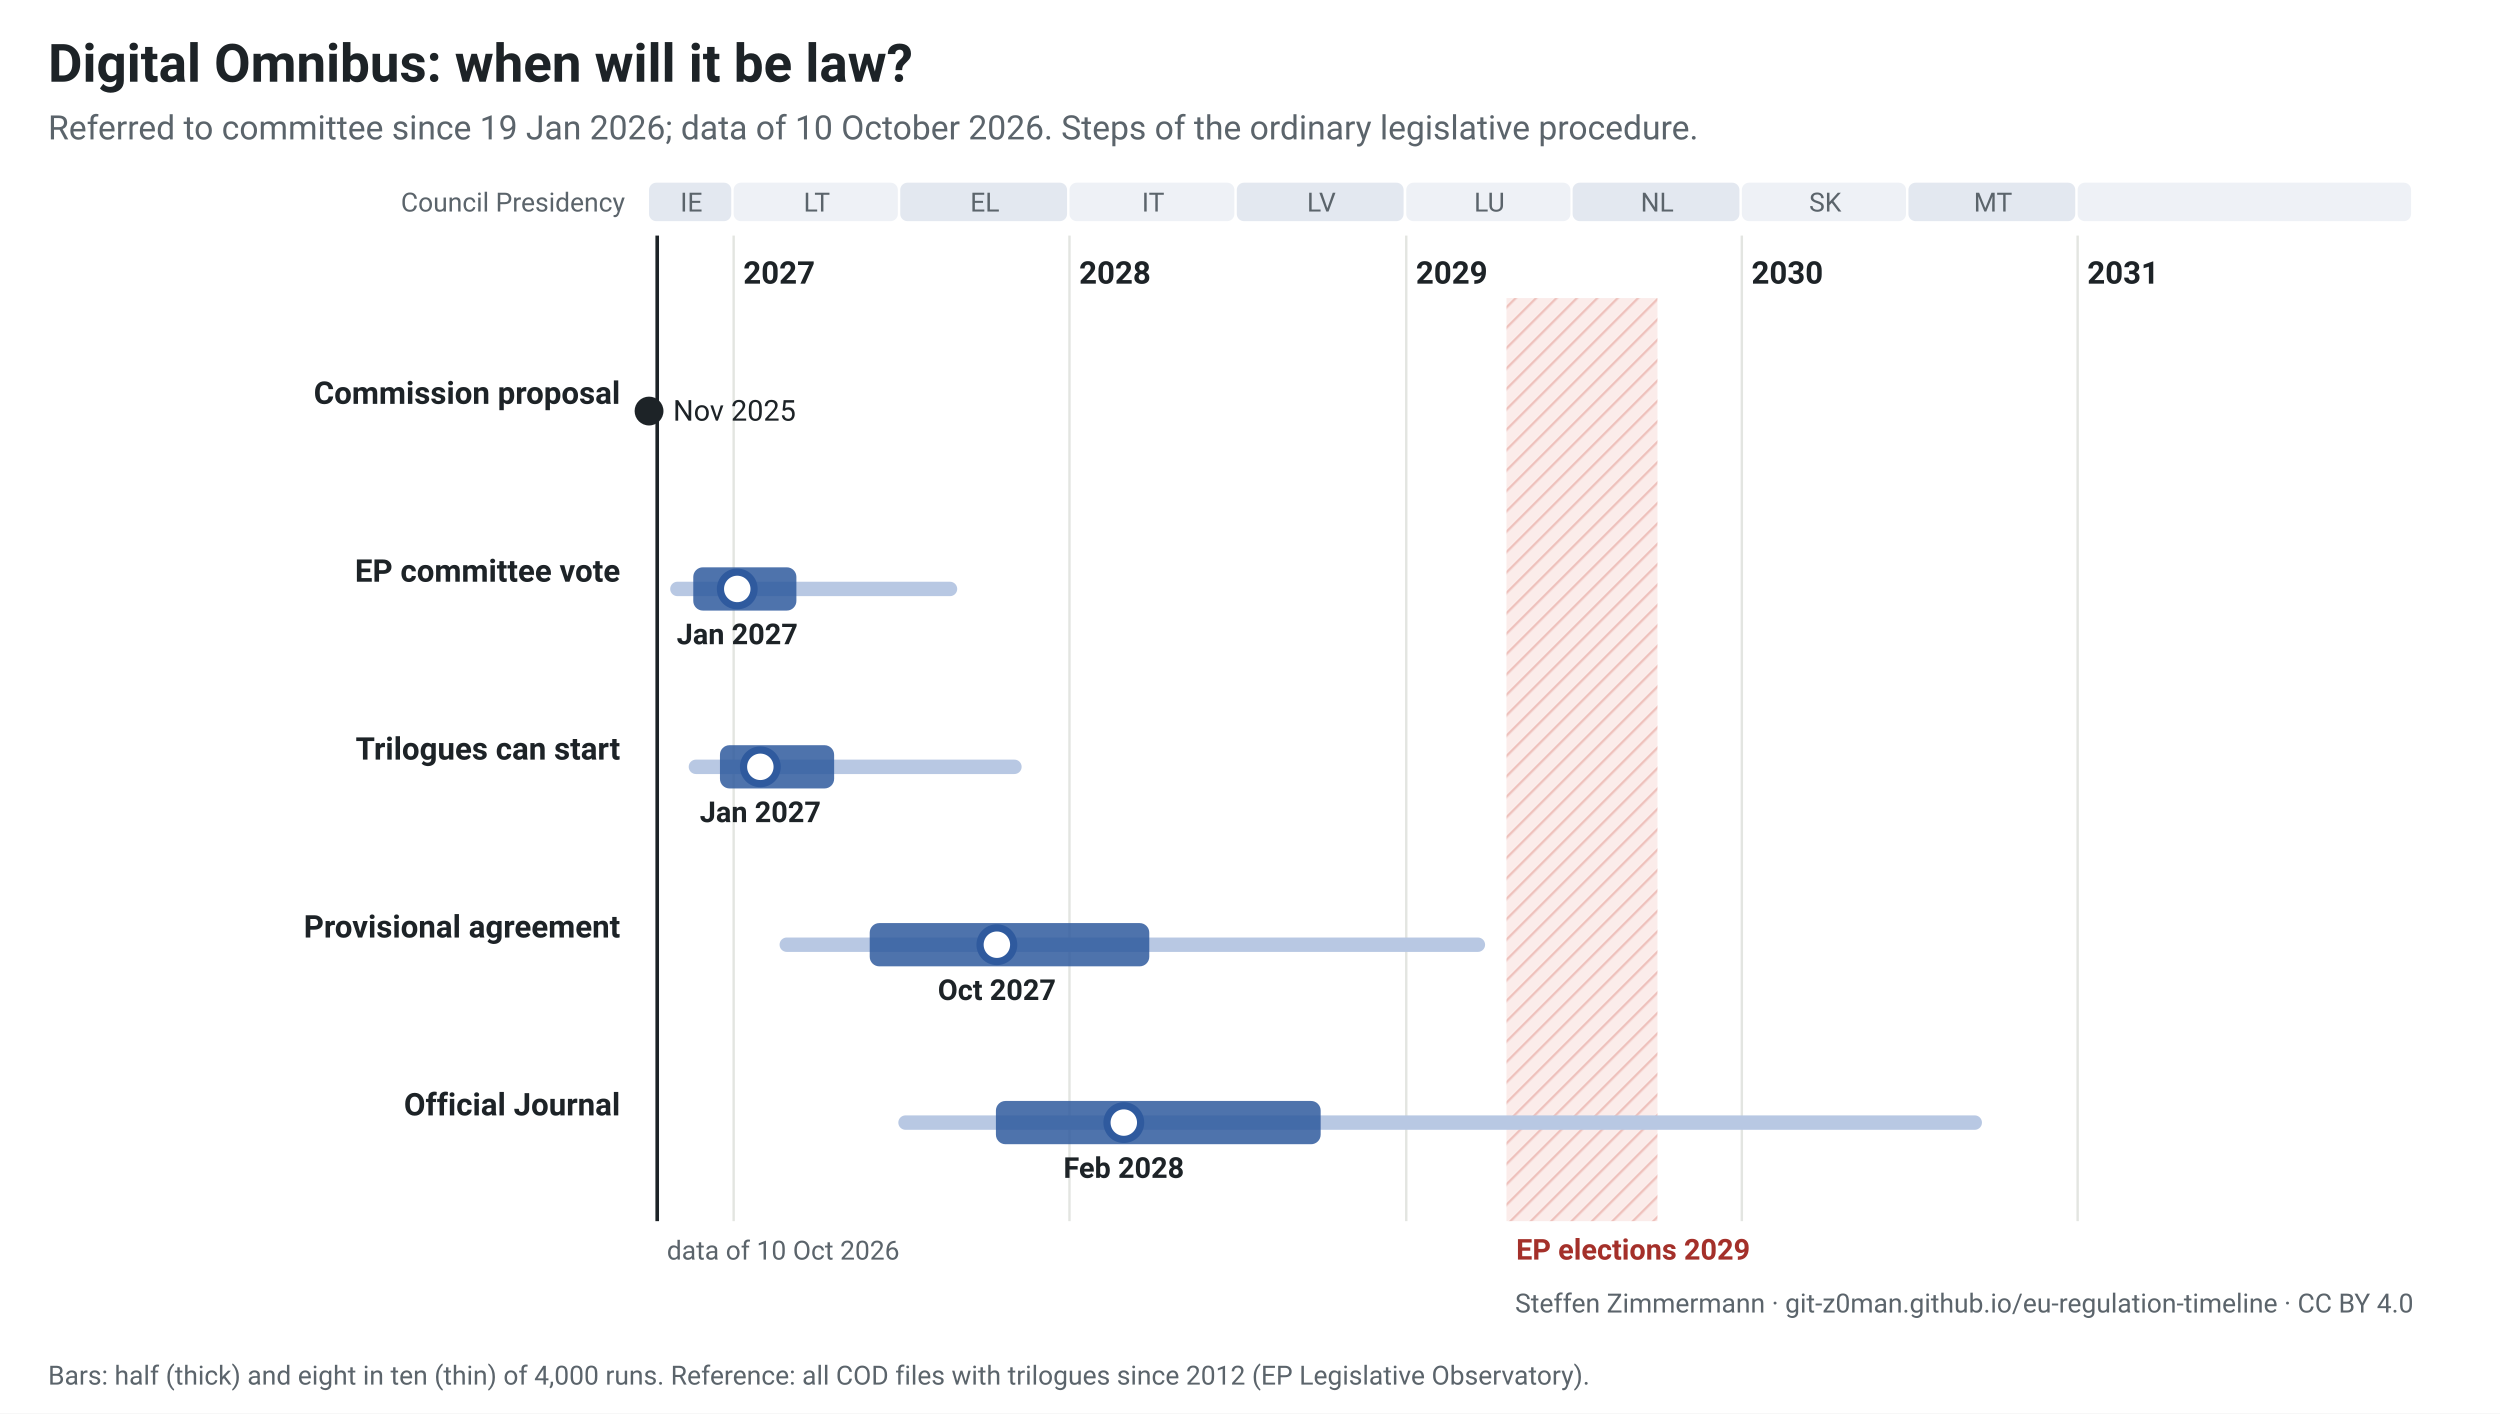
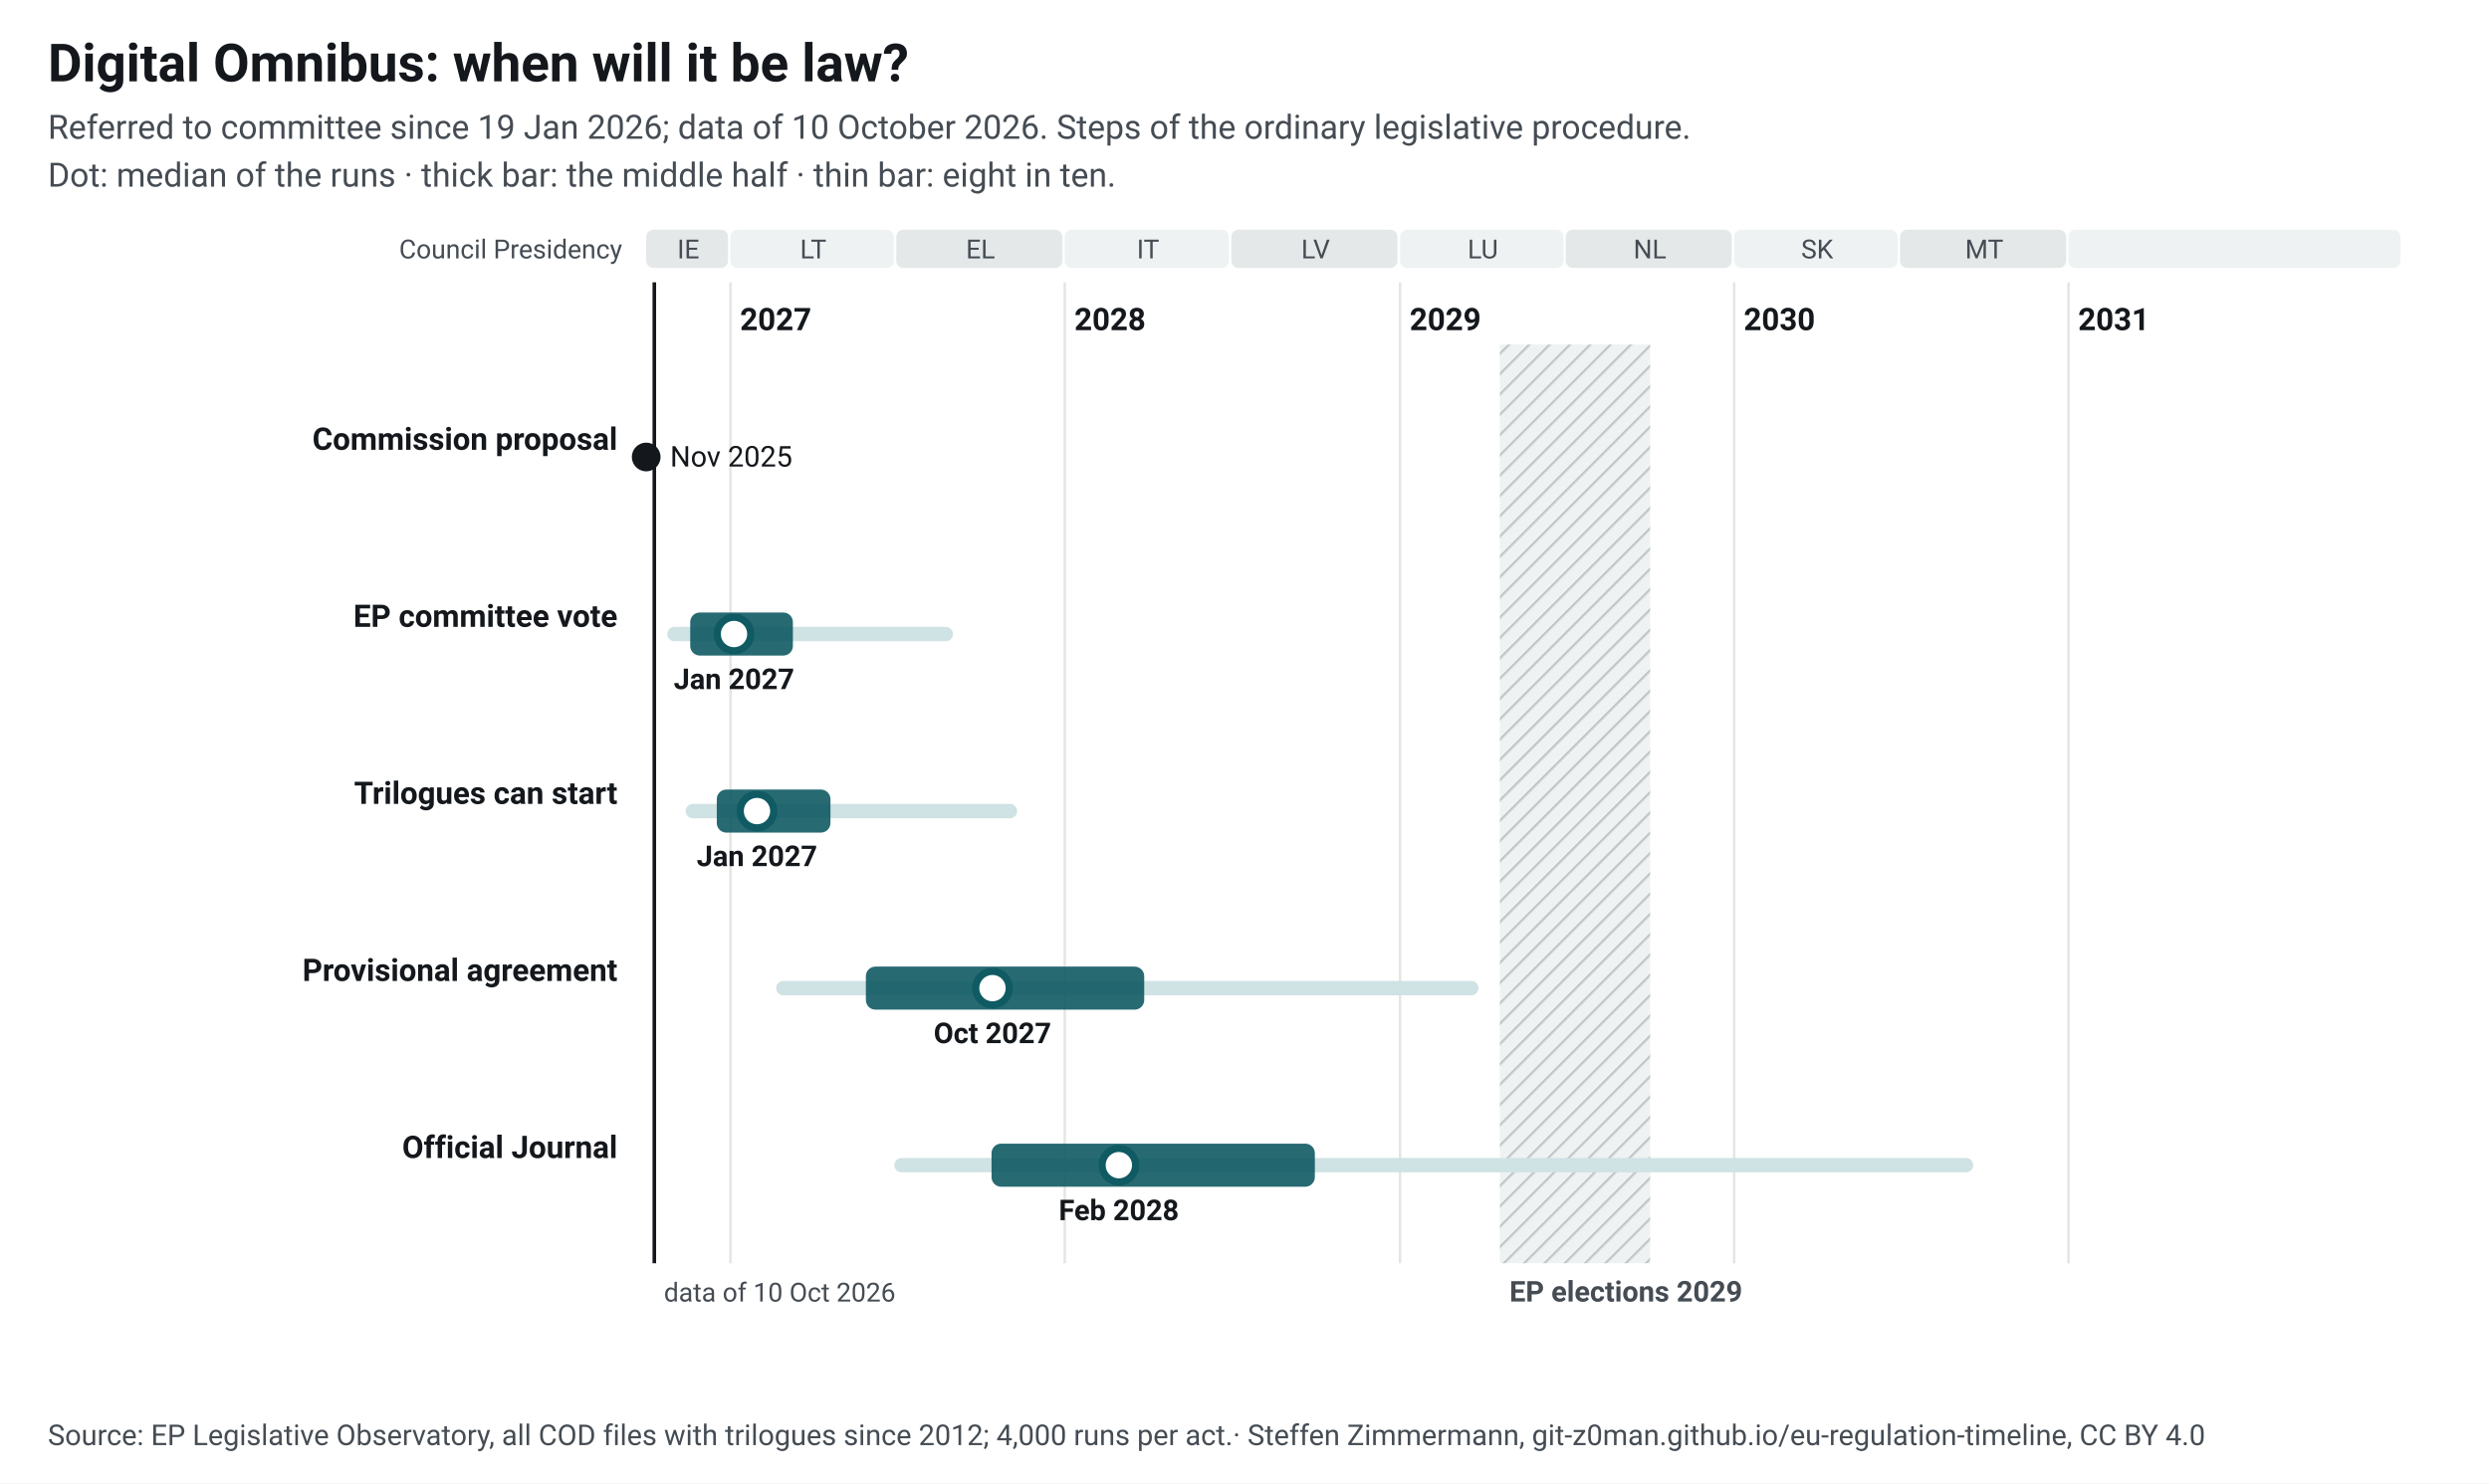
- <svg xmlns="http://www.w3.org/2000/svg" width="1040" height="588" viewBox="0 0 1040 588" font-family="system-ui, -apple-system, Segoe UI, Roboto, Arial, sans-serif" font-size="13">
-   <style>.ink{fill:#1d2327}.mu{fill:#5b646b}.gr{stroke:#e3e5e1;stroke-width:1}.pa{fill:#eef1f6}.pb{fill:#e3e8f0}.hb{fill:#fbecea}.hl{stroke:#efc4bf}.wt,.pt{fill:#a4302a}.pl{stroke:#a4302a}.td{stroke:#1d2327;stroke-width:1.5}.b50{fill:#2f5a9e;opacity:.85}.b80{fill:#b8c8e3}.med{fill:#fff;stroke:#2f5a9e}.fx{fill:#1d2327}a text{fill:#2f5a9e}.nl-pending{fill:#2f5a9e}.nl-adopted{fill:#5b646b}.nl-plan{fill:#fff;stroke:#a4302a}.nl-open{fill:none;stroke:#a4302a}.nl-q{fill:#a4302a}.nl-row{stroke:#e3e5e1;stroke-width:.6}.nl-g-announced{fill:#fbecea}.nl-g-pending{fill:#e3e8f0}.nl-g-adopted{fill:#eef1f6}</style>
-   <rect width="1040" height="588" fill="#fff" />
+ <svg xmlns="http://www.w3.org/2000/svg" width="1040" height="620" viewBox="0 0 1040 620" font-family="&quot;Source Sans 3&quot;, system-ui, -apple-system, Segoe UI, Roboto, Arial, sans-serif" font-size="13">
+   <style>.ink{fill:#14181c}.mu{fill:#454c53}.gr{stroke:#e3e5e1;stroke-width:1}.pa{fill:#eef2f2}.pb{fill:#e4e8e9}.hb{fill:#eef2f2}.hl{stroke:#c3c9cc}.wt{fill:#454c53}.pt{fill:#14181c;paint-order:stroke;stroke:#fff;stroke-width:4px;stroke-linejoin:round}.pl{stroke:#14181c}.td{stroke:#14181c;stroke-width:1.5}.b50{fill:#0f5a63;opacity:.9}.b80{fill:#cfe2e4}.med{fill:#fff;stroke:#0f5a63}.fx{fill:#14181c}.c1{stroke:#0f5a63}.c2{stroke:#454c53;stroke-dasharray:7 4}a text{fill:#0f5a63}.nl-pending{fill:#0f5a63}.nl-adopted{fill:#5b646b}.nl-plan{fill:#fff;stroke:#14181c}.nl-open{fill:none;stroke:#14181c}.nl-q{fill:#14181c}.nl-row{stroke:#e3e5e1;stroke-width:.6}.nl-g-announced{fill:#f1f2f3}.nl-g-pending{fill:#e3eeef}.nl-g-adopted{fill:#eef2f2}</style>
+   <rect width="1040" height="620" fill="#fff" />
  <text x="20" y="34" font-size="22" font-weight="700" class="ink">Digital Omnibus: when will it be law?</text>
  <text x="20" y="58" font-size="14" class="mu">Referred to committee since 19 Jan 2026; data of 10 October 2026. Steps of the ordinary legislative procedure.</text>
-   <g transform="translate(20,72)">
+   <text x="20" y="78" font-size="14" class="mu">Dot: median of the runs · thick bar: the middle half · thin bar: eight in ten.</text>
+   <g transform="translate(20,92)">
    <defs>
      <pattern id="hatch" width="6" height="6" patternUnits="userSpaceOnUse" patternTransform="rotate(45)">
        <rect width="6" height="6" class="hb" />
        <line x1="0" y1="0" x2="0" y2="6" class="hl" stroke-width="2" />
      </pattern>
    </defs>
    <rect x="250.0" y="4" width="34.2" height="16" rx="3" class="pb" data-tip="Council Presidency: IE, Jul 2026 to Dec 2026" />
    <text x="267.6" y="16" text-anchor="middle" font-size="11" class="mu">IE</text>
    <rect x="285.2" y="4" width="68.3" height="16" rx="3" class="pa" data-tip="Council Presidency: LT, Jan 2027 to Jun 2027" />
    <text x="319.8" y="16" text-anchor="middle" font-size="11" class="mu">LT</text>
    <rect x="354.5" y="4" width="69.4" height="16" rx="3" class="pb" data-tip="Council Presidency: EL, Jul 2027 to Dec 2027" />
    <text x="389.7" y="16" text-anchor="middle" font-size="11" class="mu">EL</text>
    <rect x="424.9" y="4" width="68.6" height="16" rx="3" class="pa" data-tip="Council Presidency: IT, Jan 2028 to Jun 2028" />
    <text x="459.7" y="16" text-anchor="middle" font-size="11" class="mu">IT</text>
    <rect x="494.5" y="4" width="69.4" height="16" rx="3" class="pb" data-tip="Council Presidency: LV, Jul 2028 to Dec 2028" />
    <text x="529.7" y="16" text-anchor="middle" font-size="11" class="mu">LV</text>
    <rect x="565.0" y="4" width="68.3" height="16" rx="3" class="pa" data-tip="Council Presidency: LU, Jan 2029 to Jun 2029" />
    <text x="599.6" y="16" text-anchor="middle" font-size="11" class="mu">LU</text>
    <rect x="634.2" y="4" width="69.4" height="16" rx="3" class="pb" data-tip="Council Presidency: NL, Jul 2029 to Dec 2029" />
    <text x="669.4" y="16" text-anchor="middle" font-size="11" class="mu">NL</text>
    <rect x="704.6" y="4" width="68.3" height="16" rx="3" class="pa" data-tip="Council Presidency: SK, Jan 2030 to Jun 2030" />
    <text x="739.3" y="16" text-anchor="middle" font-size="11" class="mu">SK</text>
    <rect x="773.9" y="4" width="69.4" height="16" rx="3" class="pb" data-tip="Council Presidency: MT, Jul 2030 to Dec 2030" />
    <text x="809.1" y="16" text-anchor="middle" font-size="11" class="mu">MT</text>
    <rect x="844.3" y="4" width="138.7" height="16" rx="3" class="pa" data-tip="Council Presidency: not decided, Jan 2031 to Dec 2031" />
    <text x="914.2" y="16" text-anchor="middle" font-size="11" class="mu" />
    <line x1="285.2" y1="26" x2="285.2" y2="436" class="gr" />
    <text x="289.2" y="46" font-weight="600" class="ink">2027</text>
    <line x1="424.9" y1="26" x2="424.9" y2="436" class="gr" />
    <text x="428.9" y="46" font-weight="600" class="ink">2028</text>
    <line x1="565.0" y1="26" x2="565.0" y2="436" class="gr" />
    <text x="569.0" y="46" font-weight="600" class="ink">2029</text>
    <line x1="704.6" y1="26" x2="704.6" y2="436" class="gr" />
    <text x="708.6" y="46" font-weight="600" class="ink">2030</text>
    <line x1="844.3" y1="26" x2="844.3" y2="436" class="gr" />
    <text x="848.3" y="46" font-weight="600" class="ink">2031</text>
    <rect x="606.7" y="52" width="62.8" height="384" fill="url(#hatch)" data-tip="European elections 2029: Parliament does no legislative work from its last session in April until the new committees vote again in October (assumption, as in 2024; the dates are not set yet)." />
    <text x="610.7" y="452" font-size="12" font-weight="600" class="wt">EP elections 2029</text>
    <text x="240" y="16" text-anchor="end" font-size="11" class="mu">Council Presidency</text>
    <line x1="253.4" y1="26" x2="253.4" y2="436" class="td" />
    <text x="257.4" y="452" font-size="11" class="mu">data of 10 Oct 2026</text>
-     <text x="984" y="474" font-size="11" text-anchor="end" class="mu">Steffen Zimmermann · git-z0man.github.io/eu-regulation-timeline · CC BY 4.0</text>
    <text x="238" y="96.0" text-anchor="end" font-weight="600" class="ink lnk">Commission proposal</text>
    <circle cx="250.0" cy="99.0" r="6" class="fx" data-tip="Commission proposal: 19 Nov 2025" />
    <text x="260.0" y="103.0" font-size="12" class="ink">Nov 2025</text>
    <text x="238" y="170.0" text-anchor="end" font-weight="600" class="ink lnk">EP committee vote</text>
    <rect x="258.8" y="170.0" width="119.4" height="6" rx="3" class="b80" data-tip="EP committee vote: median Jan 2027; half of the runs Nov 2026 to Mar 2027; eight in ten Oct 2026 to Sep 2027" />
    <rect x="268.4" y="164.0" width="42.9" height="18" rx="4" class="b50" data-tip="EP committee vote: median Jan 2027; half of the runs Nov 2026 to Mar 2027; eight in ten Oct 2026 to Sep 2027" />
    <circle cx="286.7" cy="173.0" r="7" class="med" stroke-width="3" data-tip="EP committee vote: median Jan 2027; half of the runs Nov 2026 to Mar 2027; eight in ten Oct 2026 to Sep 2027" />
    <text x="286.7" y="196.0" text-anchor="middle" font-size="12" font-weight="600" class="ink">Jan 2027</text>
    <text x="238" y="244.0" text-anchor="end" font-weight="600" class="ink lnk">Trilogues can start</text>
    <rect x="266.5" y="244.0" width="138.5" height="6" rx="3" class="b80" data-tip="Trilogues can start: median Jan 2027; half of the runs Dec 2026 to Apr 2027; eight in ten Nov 2026 to Nov 2027" />
    <rect x="279.5" y="238.0" width="47.5" height="18" rx="4" class="b50" data-tip="Trilogues can start: median Jan 2027; half of the runs Dec 2026 to Apr 2027; eight in ten Nov 2026 to Nov 2027" />
    <circle cx="296.3" cy="247.0" r="7" class="med" stroke-width="3" data-tip="Trilogues can start: median Jan 2027; half of the runs Dec 2026 to Apr 2027; eight in ten Nov 2026 to Nov 2027" />
    <text x="296.3" y="270.0" text-anchor="middle" font-size="12" font-weight="600" class="ink">Jan 2027</text>
    <text x="238" y="318.0" text-anchor="end" font-weight="600" class="ink lnk">Provisional agreement</text>
    <rect x="304.3" y="318.0" width="293.5" height="6" rx="3" class="b80" data-tip="Provisional agreement: median Oct 2027; half of the runs May 2027 to Mar 2028; eight in ten Feb 2027 to Mar 2029" />
    <rect x="341.8" y="312.0" width="116.3" height="18" rx="4" class="b50" data-tip="Provisional agreement: median Oct 2027; half of the runs May 2027 to Mar 2028; eight in ten Feb 2027 to Mar 2029" />
    <circle cx="394.7" cy="321.0" r="7" class="med" stroke-width="3" data-tip="Provisional agreement: median Oct 2027; half of the runs May 2027 to Mar 2028; eight in ten Feb 2027 to Mar 2029" />
    <text x="394.7" y="344.0" text-anchor="middle" font-size="12" font-weight="600" class="ink">Oct 2027</text>
    <text x="238" y="392.0" text-anchor="end" font-weight="600" class="ink lnk">Official Journal</text>
    <rect x="353.7" y="392.0" width="450.8" height="6" rx="3" class="b80" data-tip="Official Journal: median Feb 2028; half of the runs Oct 2027 to Sep 2028; eight in ten Jun 2027 to Sep 2030" />
    <rect x="394.3" y="386.0" width="135.1" height="18" rx="4" class="b50" data-tip="Official Journal: median Feb 2028; half of the runs Oct 2027 to Sep 2028; eight in ten Jun 2027 to Sep 2030" />
    <circle cx="447.5" cy="395.0" r="7" class="med" stroke-width="3" data-tip="Official Journal: median Feb 2028; half of the runs Oct 2027 to Sep 2028; eight in ten Jun 2027 to Sep 2030" />
    <text x="447.5" y="418.0" text-anchor="middle" font-size="12" font-weight="600" class="ink">Feb 2028</text>
  </g>
-   <text x="20" y="576" font-size="11" class="mu">Bars: half (thick) and eight in ten (thin) of 4,000 runs. Reference: all COD files with trilogues since 2012 (EP Legislative Observatory).</text>
+   <text x="20" y="604" font-size="12" class="mu">Source: EP Legislative Observatory, all COD files with trilogues since 2012; 4,000 runs per act.<tspan> · Steffen Zimmermann, git-z0man.github.io/eu-regulation-timeline, CC BY 4.0</tspan>
+   </text>
</svg>
